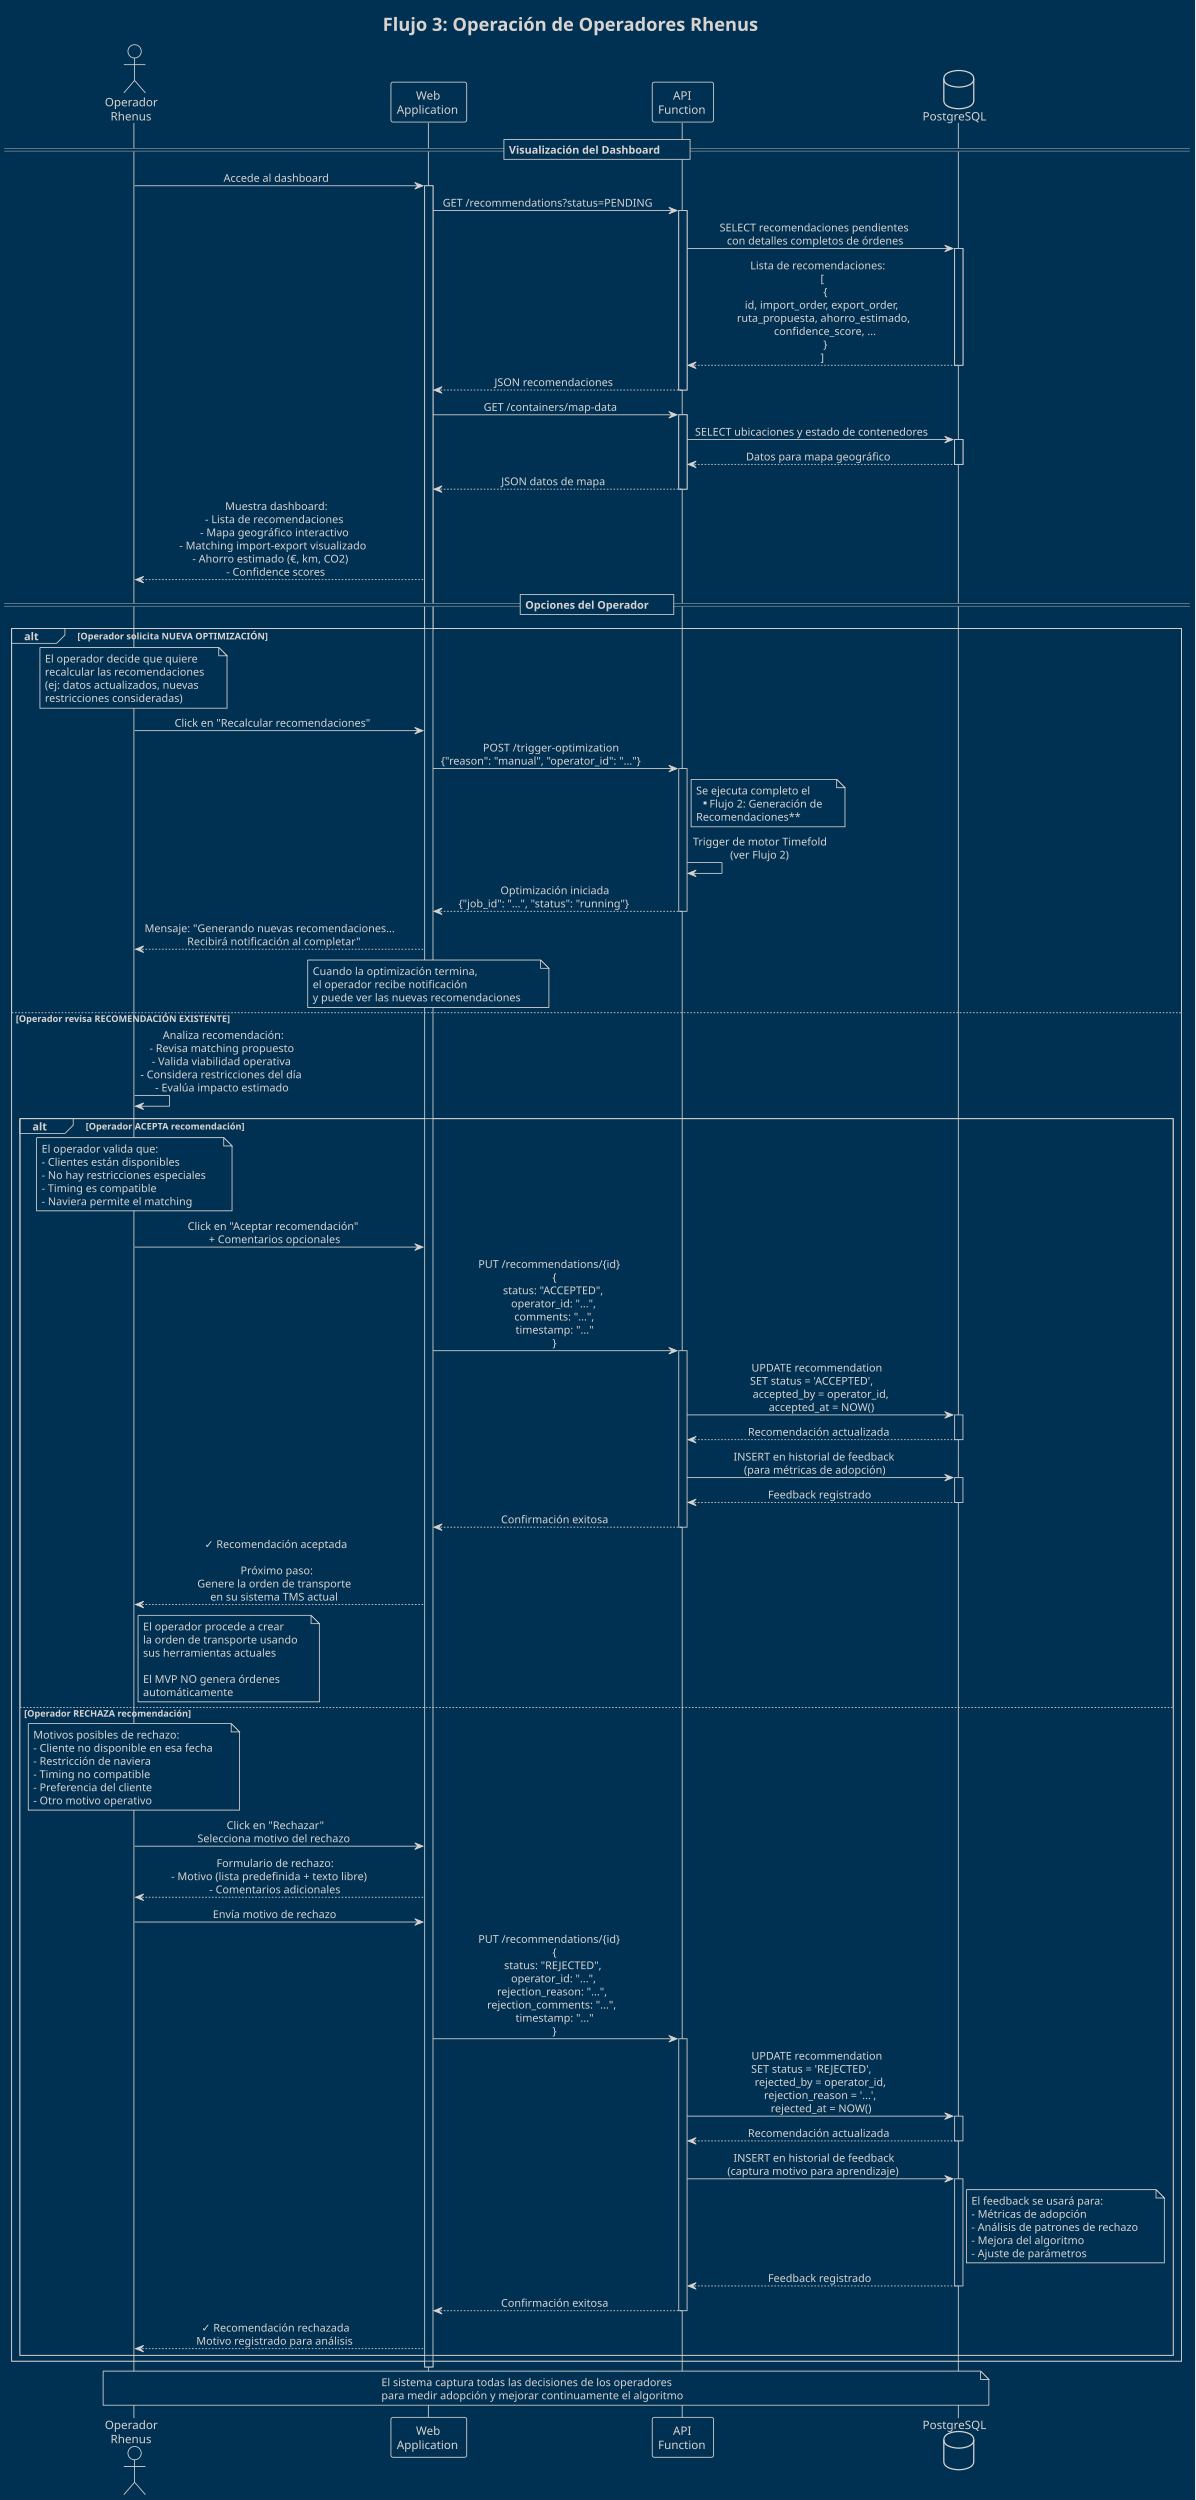
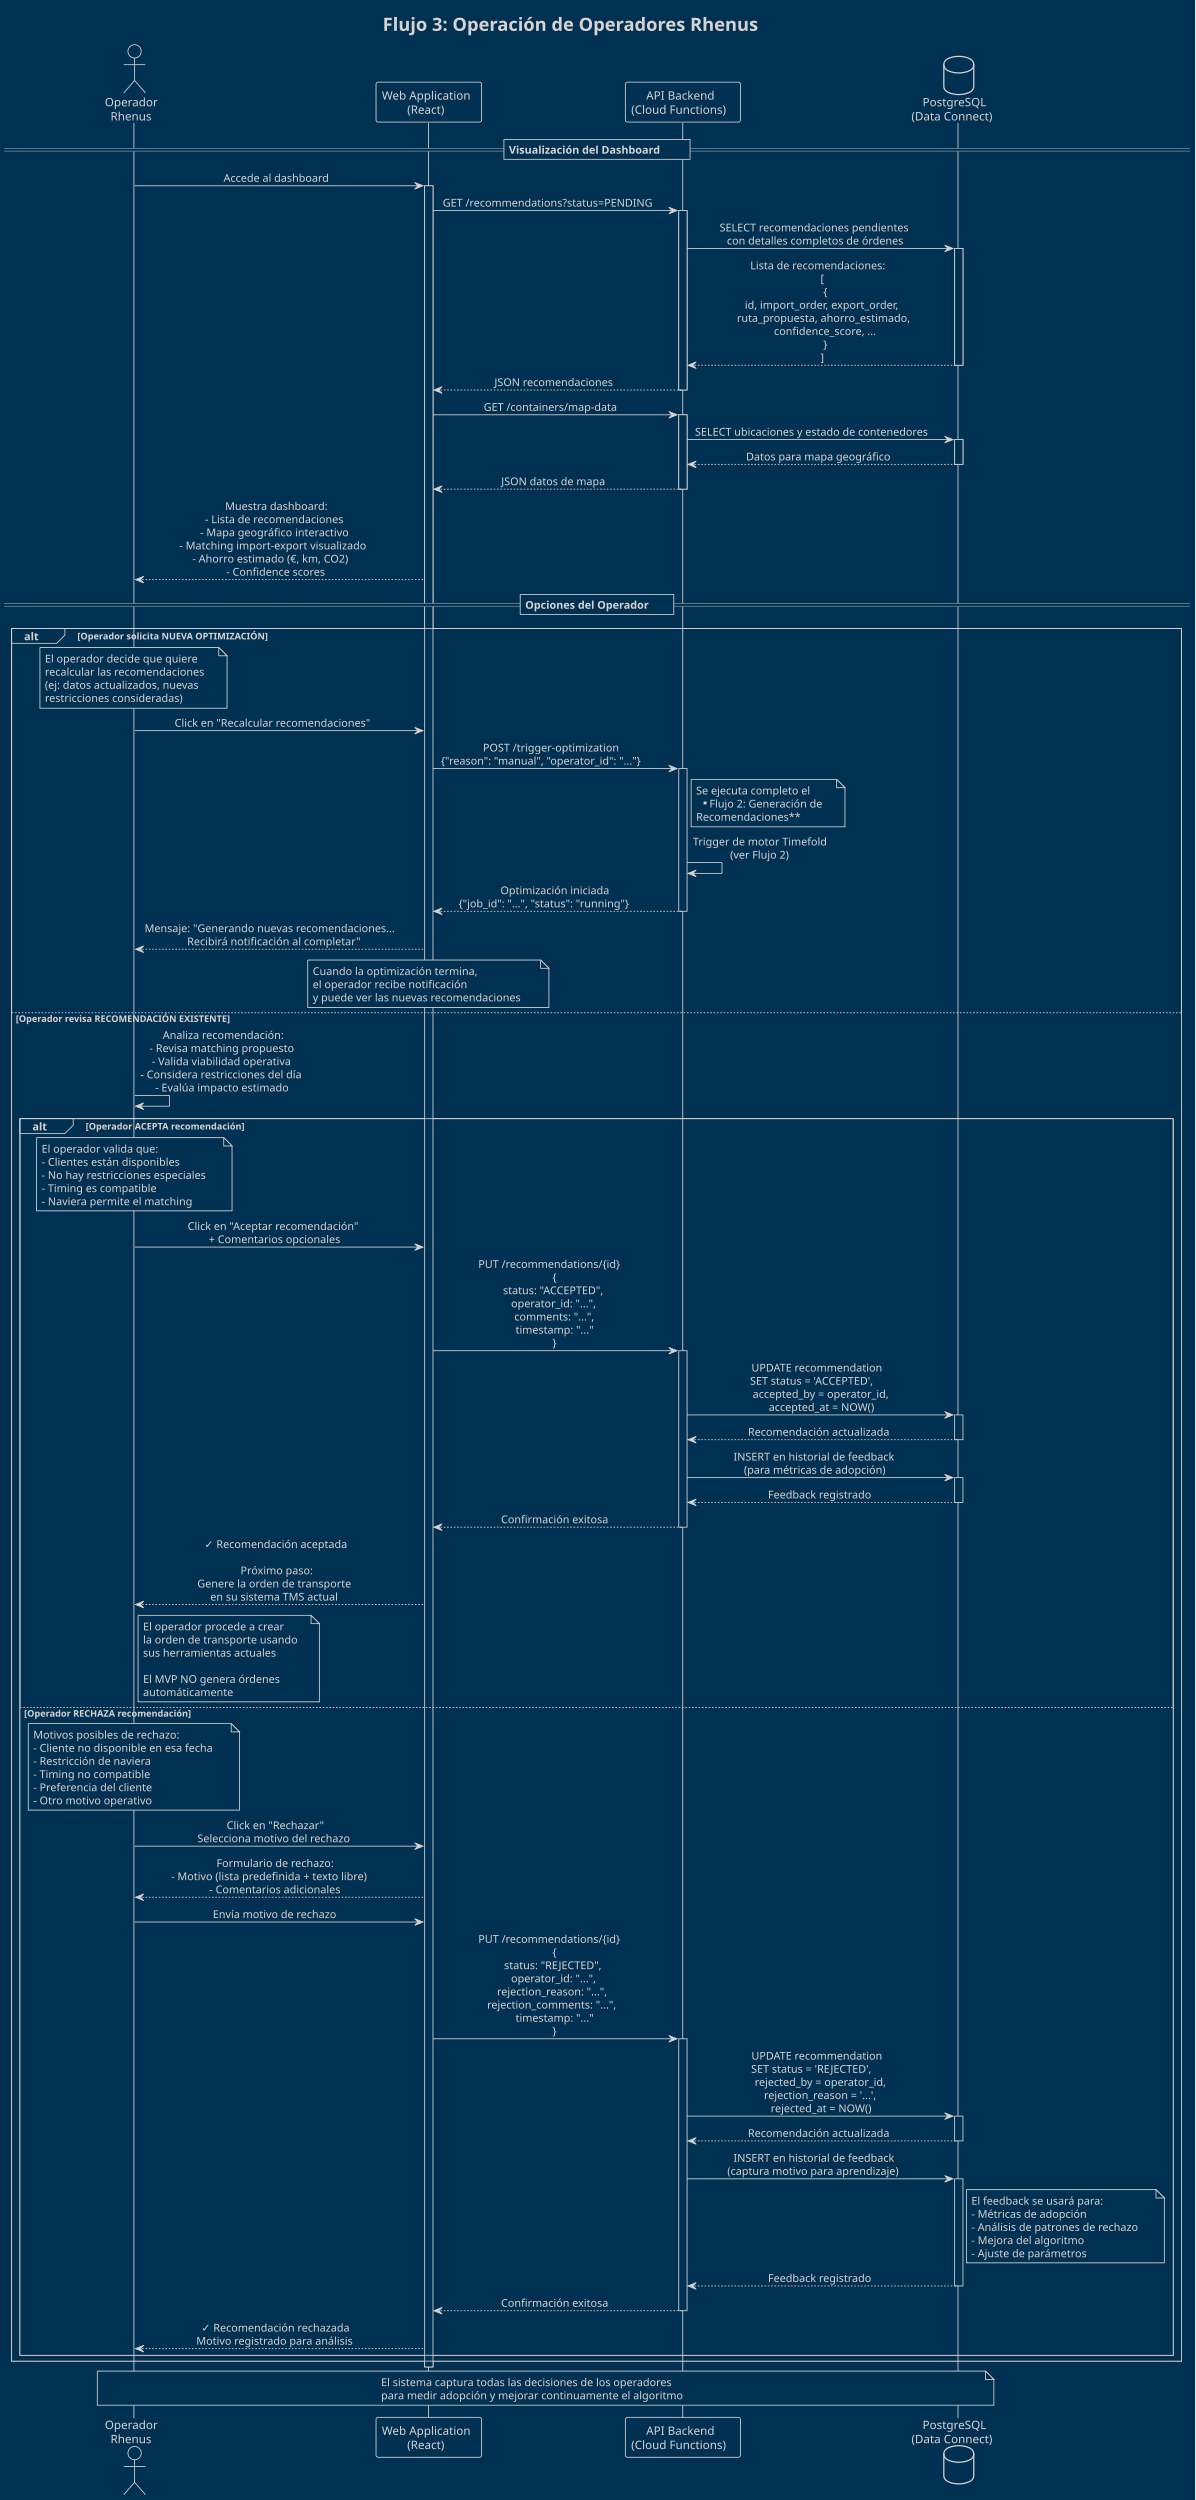
<svg xmlns="http://www.w3.org/2000/svg" contentStyleType="text/css" data-diagram-type="SEQUENCE" height="3006px" preserveAspectRatio="none" style="width:1437px;height:3006px;background:#003153;" version="1.1" viewBox="0 0 1437 3006" width="1437px" zoomAndPan="magnify">
  <defs />
  <g>
    <rect fill="#003153" height="3006" style="stroke:transparent;stroke-width:1;" width="1437" x="0" y="0" />
    <text fill="#D9D3D0" font-family="Verdana" font-size="22" font-weight="bold" lengthAdjust="spacing" textLength="514.411" x="460.115" y="37.118">Flujo 3: Operación de Operadores Rhenus</text>
    <g>
      <rect fill="#003153" height="2622.655" style="stroke:#D9D3D0;stroke-width:1;" width="10" x="510.614" y="223.365" />
    </g>
    <g>
      <rect fill="#003153" height="215.792" style="stroke:#D9D3D0;stroke-width:1;" width="10" x="816.137" y="253.165" />
    </g>
    <g>
      <rect fill="#003153" height="89.398" style="stroke:#D9D3D0;stroke-width:1;" width="10" x="816.137" y="498.756" />
    </g>
    <g>
      <rect fill="#003153" height="171.595" style="stroke:#D9D3D0;stroke-width:1;" width="10" x="816.137" y="924.144" />
    </g>
    <g>
      <rect fill="#003153" height="212.194" style="stroke:#D9D3D0;stroke-width:1;" width="10" x="816.137" y="1624.091" />
    </g>
    <g>
      <rect fill="#003153" height="326.99" style="stroke:#D9D3D0;stroke-width:1;" width="10" x="816.137" y="2451.432" />
    </g>
    <g>
      <rect fill="#003153" height="140.394" style="stroke:#D9D3D0;stroke-width:1;" width="10" x="1147.844" y="298.763" />
    </g>
    <g>
      <rect fill="#003153" height="29.799" style="stroke:#D9D3D0;stroke-width:1;" width="10" x="1147.844" y="528.556" />
    </g>
    <g>
      <rect fill="#003153" height="29.799" style="stroke:#D9D3D0;stroke-width:1;" width="10" x="1147.844" y="1701.288" />
    </g>
    <g>
      <rect fill="#003153" height="29.799" style="stroke:#D9D3D0;stroke-width:1;" width="10" x="1147.844" y="1776.686" />
    </g>
    <g>
      <rect fill="#003153" height="29.799" style="stroke:#D9D3D0;stroke-width:1;" width="10" x="1147.844" y="2544.429" />
    </g>
    <g>
      <rect fill="#003153" height="128.796" style="stroke:#D9D3D0;stroke-width:1;" width="10" x="1147.844" y="2619.827" />
    </g>
    <rect fill="#003153" height="2083.271" style="stroke:#D9D3D0;stroke-width:1;" width="1406.642" x="14" y="755.75" />
    <rect fill="#003153" height="1622.285" style="stroke:transparent;stroke-width:1;" width="1406.642" x="14" y="1216.736" />
    <rect fill="#003153" height="1486.919" style="stroke:#D9D3D0;stroke-width:1;" width="1386.642" x="24" y="1345.101" />
    <rect fill="#003153" height="779.943" style="stroke:transparent;stroke-width:1;" width="1386.642" x="24" y="2052.077" />
    <g>
      <rect fill="transparent" height="2759.852" width="8" x="157.83" y="147.767" />
      <line style="stroke:#D9D3D0;stroke-width:1;" x1="161" x2="161" y1="147.767" y2="2907.619" />
    </g>
    <g>
      <rect fill="transparent" height="2759.852" width="8" x="511.614" y="147.767" />
-       <line style="stroke:#D9D3D0;stroke-width:1;" x1="515.056" x2="515.056" y1="147.767" y2="2907.619" />
+       <line style="stroke:#D9D3D0;stroke-width:1;" x1="515.142" x2="515.142" y1="147.767" y2="2907.619" />
    </g>
    <g>
      <rect fill="transparent" height="2759.852" width="8" x="817.137" y="147.767" />
-       <line style="stroke:#D9D3D0;stroke-width:1;" x1="820.25" x2="820.25" y1="147.767" y2="2907.619" />
+       <line style="stroke:#D9D3D0;stroke-width:1;" x1="820.937" x2="820.937" y1="147.767" y2="2907.619" />
    </g>
    <g>
      <rect fill="transparent" height="2759.852" width="8" x="1148.844" y="147.767" />
-       <line style="stroke:#D9D3D0;stroke-width:1;" x1="1152.259" x2="1152.259" y1="147.767" y2="2907.619" />
+       <line style="stroke:#D9D3D0;stroke-width:1;" x1="1151.895" x2="1151.895" y1="147.767" y2="2907.619" />
    </g>
    <text fill="#D9D3D0" font-family="Verdana" font-size="14" lengthAdjust="spacing" textLength="65.659" x="126" y="127.812">Operador</text>
    <text fill="#D9D3D0" font-family="Verdana" font-size="14" lengthAdjust="spacing" textLength="51.946" x="132.856" y="144.827">Rhenus</text>
    <ellipse cx="161.83" cy="61.737" fill="#003153" rx="8" ry="8" style="stroke:#D9D3D0;stroke-width:1;" />
    <path d="M161.83,69.737 L161.83,96.737 M148.83,77.737 L174.83,77.737 M161.83,96.737 L148.83,111.737 M161.83,96.737 L174.83,111.737 " fill="transparent" style="stroke:#D9D3D0;stroke-width:1;" />
    <text fill="#D9D3D0" font-family="Verdana" font-size="14" lengthAdjust="spacing" textLength="65.659" x="126" y="2920.694">Operador</text>
    <text fill="#D9D3D0" font-family="Verdana" font-size="14" lengthAdjust="spacing" textLength="51.946" x="132.856" y="2937.709">Rhenus</text>
    <ellipse cx="161.83" cy="2949.648" fill="#003153" rx="8" ry="8" style="stroke:#D9D3D0;stroke-width:1;" />
    <path d="M161.83,2957.648 L161.83,2984.648 M148.83,2965.648 L174.83,2965.648 M161.83,2984.648 L148.83,2999.648 M161.83,2984.648 L174.83,2999.648 " fill="transparent" style="stroke:#D9D3D0;stroke-width:1;" />
-     <rect fill="#003153" height="48.029" rx="2.5" ry="2.5" style="stroke:#D9D3D0;stroke-width:1;" width="91.116" x="470.056" y="98.737" />
-     <text fill="#D9D3D0" font-family="Verdana" font-size="14" lengthAdjust="spacing" textLength="30.905" x="500.161" y="119.812">Web</text>
-     <text fill="#D9D3D0" font-family="Verdana" font-size="14" lengthAdjust="spacing" textLength="77.116" x="477.056" y="136.827">Application</text>
-     <rect fill="#003153" height="48.029" rx="2.5" ry="2.5" style="stroke:#D9D3D0;stroke-width:1;" width="91.116" x="470.056" y="2906.619" />
-     <text fill="#D9D3D0" font-family="Verdana" font-size="14" lengthAdjust="spacing" textLength="30.905" x="500.161" y="2927.694">Web</text>
-     <text fill="#D9D3D0" font-family="Verdana" font-size="14" lengthAdjust="spacing" textLength="77.116" x="477.056" y="2944.709">Application</text>
-     <rect fill="#003153" height="48.029" rx="2.5" ry="2.5" style="stroke:#D9D3D0;stroke-width:1;" width="73.773" x="784.25" y="98.737" />
-     <text fill="#D9D3D0" font-family="Verdana" font-size="14" lengthAdjust="spacing" textLength="23.905" x="809.184" y="119.812">API</text>
-     <text fill="#D9D3D0" font-family="Verdana" font-size="14" lengthAdjust="spacing" textLength="59.773" x="791.25" y="136.827">Function</text>
-     <rect fill="#003153" height="48.029" rx="2.5" ry="2.5" style="stroke:#D9D3D0;stroke-width:1;" width="73.773" x="784.25" y="2906.619" />
-     <text fill="#D9D3D0" font-family="Verdana" font-size="14" lengthAdjust="spacing" textLength="23.905" x="809.184" y="2927.694">API</text>
-     <text fill="#D9D3D0" font-family="Verdana" font-size="14" lengthAdjust="spacing" textLength="59.773" x="791.25" y="2944.709">Function</text>
-     <text fill="#D9D3D0" font-family="Verdana" font-size="14" lengthAdjust="spacing" textLength="81.17" x="1109.259" y="144.827">PostgreSQL</text>
-     <path d="M1134.844,94.752 C1134.844,84.752 1152.844,84.752 1152.844,84.752 C1152.844,84.752 1170.844,84.752 1170.844,94.752 L1170.844,120.752 C1170.844,130.752 1152.844,130.752 1152.844,130.752 C1152.844,130.752 1134.844,130.752 1134.844,120.752 L1134.844,94.752 " fill="#003153" style="stroke:#D9D3D0;stroke-width:1.5;" />
-     <path d="M1134.844,94.752 C1134.844,104.752 1152.844,104.752 1152.844,104.752 C1152.844,104.752 1170.844,104.752 1170.844,94.752 " fill="transparent" style="stroke:#D9D3D0;stroke-width:1.5;" />
+     <rect fill="#003153" height="48.029" rx="2.5" ry="2.5" style="stroke:#D9D3D0;stroke-width:1;" width="126.943" x="452.142" y="98.737" />
+     <text fill="#D9D3D0" font-family="Verdana" font-size="14" lengthAdjust="spacing" textLength="112.943" x="459.142" y="119.812">Web Application</text>
+     <text fill="#D9D3D0" font-family="Verdana" font-size="14" lengthAdjust="spacing" textLength="52.008" x="489.61" y="136.827">(React)</text>
+     <rect fill="#003153" height="48.029" rx="2.5" ry="2.5" style="stroke:#D9D3D0;stroke-width:1;" width="126.943" x="452.142" y="2906.619" />
+     <text fill="#D9D3D0" font-family="Verdana" font-size="14" lengthAdjust="spacing" textLength="112.943" x="459.142" y="2927.694">Web Application</text>
+     <text fill="#D9D3D0" font-family="Verdana" font-size="14" lengthAdjust="spacing" textLength="52.008" x="489.61" y="2944.709">(React)</text>
+     <rect fill="#003153" height="48.029" rx="2.5" ry="2.5" style="stroke:#D9D3D0;stroke-width:1;" width="138.4" x="751.937" y="98.737" />
+     <text fill="#D9D3D0" font-family="Verdana" font-size="14" lengthAdjust="spacing" textLength="88.334" x="776.97" y="119.812">API Backend</text>
+     <text fill="#D9D3D0" font-family="Verdana" font-size="14" lengthAdjust="spacing" textLength="124.4" x="758.937" y="136.827">(Cloud Functions)</text>
+     <rect fill="#003153" height="48.029" rx="2.5" ry="2.5" style="stroke:#D9D3D0;stroke-width:1;" width="138.4" x="751.937" y="2906.619" />
+     <text fill="#D9D3D0" font-family="Verdana" font-size="14" lengthAdjust="spacing" textLength="88.334" x="776.97" y="2927.694">API Backend</text>
+     <text fill="#D9D3D0" font-family="Verdana" font-size="14" lengthAdjust="spacing" textLength="124.4" x="758.937" y="2944.709">(Cloud Functions)</text>
+     <text fill="#D9D3D0" font-family="Verdana" font-size="14" lengthAdjust="spacing" textLength="81.17" x="1109.259" y="127.812">PostgreSQL</text>
+     <text fill="#D9D3D0" font-family="Verdana" font-size="14" lengthAdjust="spacing" textLength="107.898" x="1095.895" y="144.827">(Data Connect)</text>
+     <path d="M1134.844,77.737 C1134.844,67.737 1152.844,67.737 1152.844,67.737 C1152.844,67.737 1170.844,67.737 1170.844,77.737 L1170.844,103.737 C1170.844,113.737 1152.844,113.737 1152.844,113.737 C1152.844,113.737 1134.844,113.737 1134.844,103.737 L1134.844,77.737 " fill="#003153" style="stroke:#D9D3D0;stroke-width:1.5;" />
+     <path d="M1134.844,77.737 C1134.844,87.737 1152.844,87.737 1152.844,87.737 C1152.844,87.737 1170.844,87.737 1170.844,77.737 " fill="transparent" style="stroke:#D9D3D0;stroke-width:1.5;" />
    <text fill="#D9D3D0" font-family="Verdana" font-size="14" lengthAdjust="spacing" textLength="81.17" x="1109.259" y="2920.694">PostgreSQL</text>
-     <path d="M1134.844,2933.634 C1134.844,2923.634 1152.844,2923.634 1152.844,2923.634 C1152.844,2923.634 1170.844,2923.634 1170.844,2933.634 L1170.844,2959.634 C1170.844,2969.634 1152.844,2969.634 1152.844,2969.634 C1152.844,2969.634 1134.844,2969.634 1134.844,2959.634 L1134.844,2933.634 " fill="#003153" style="stroke:#D9D3D0;stroke-width:1.5;" />
-     <path d="M1134.844,2933.634 C1134.844,2943.634 1152.844,2943.634 1152.844,2943.634 C1152.844,2943.634 1170.844,2943.634 1170.844,2933.634 " fill="transparent" style="stroke:#D9D3D0;stroke-width:1.5;" />
+     <text fill="#D9D3D0" font-family="Verdana" font-size="14" lengthAdjust="spacing" textLength="107.898" x="1095.895" y="2937.709">(Data Connect)</text>
+     <path d="M1134.844,2950.648 C1134.844,2940.648 1152.844,2940.648 1152.844,2940.648 C1152.844,2940.648 1170.844,2940.648 1170.844,2950.648 L1170.844,2976.648 C1170.844,2986.648 1152.844,2986.648 1152.844,2986.648 C1152.844,2986.648 1134.844,2986.648 1134.844,2976.648 L1134.844,2950.648 " fill="#003153" style="stroke:#D9D3D0;stroke-width:1.5;" />
+     <path d="M1134.844,2950.648 C1134.844,2960.648 1152.844,2960.648 1152.844,2960.648 C1152.844,2960.648 1170.844,2960.648 1170.844,2950.648 " fill="transparent" style="stroke:#D9D3D0;stroke-width:1.5;" />
    <g>
      <rect fill="#003153" height="2622.655" style="stroke:#D9D3D0;stroke-width:1;" width="10" x="510.614" y="223.365" />
    </g>
    <g>
      <rect fill="#003153" height="215.792" style="stroke:#D9D3D0;stroke-width:1;" width="10" x="816.137" y="253.165" />
    </g>
    <g>
      <rect fill="#003153" height="89.398" style="stroke:#D9D3D0;stroke-width:1;" width="10" x="816.137" y="498.756" />
    </g>
    <g>
      <rect fill="#003153" height="171.595" style="stroke:#D9D3D0;stroke-width:1;" width="10" x="816.137" y="924.144" />
    </g>
    <g>
      <rect fill="#003153" height="212.194" style="stroke:#D9D3D0;stroke-width:1;" width="10" x="816.137" y="1624.091" />
    </g>
    <g>
      <rect fill="#003153" height="326.99" style="stroke:#D9D3D0;stroke-width:1;" width="10" x="816.137" y="2451.432" />
    </g>
    <g>
      <rect fill="#003153" height="140.394" style="stroke:#D9D3D0;stroke-width:1;" width="10" x="1147.844" y="298.763" />
    </g>
    <g>
      <rect fill="#003153" height="29.799" style="stroke:#D9D3D0;stroke-width:1;" width="10" x="1147.844" y="528.556" />
    </g>
    <g>
      <rect fill="#003153" height="29.799" style="stroke:#D9D3D0;stroke-width:1;" width="10" x="1147.844" y="1701.288" />
    </g>
    <g>
      <rect fill="#003153" height="29.799" style="stroke:#D9D3D0;stroke-width:1;" width="10" x="1147.844" y="1776.686" />
    </g>
    <g>
      <rect fill="#003153" height="29.799" style="stroke:#D9D3D0;stroke-width:1;" width="10" x="1147.844" y="2544.429" />
    </g>
    <g>
      <rect fill="#003153" height="128.796" style="stroke:#D9D3D0;stroke-width:1;" width="10" x="1147.844" y="2619.827" />
    </g>
    <rect fill="#003153" height="3" style="stroke:#003153;stroke-width:1;" width="1425.642" x="5" y="178.666" />
    <line style="stroke:#D9D3D0;stroke-width:0.5;" x1="5" x2="1430.642" y1="178.666" y2="178.666" />
    <line style="stroke:#D9D3D0;stroke-width:0.5;" x1="5" x2="1430.642" y1="181.666" y2="181.666" />
    <rect fill="#003153" height="23.799" style="stroke:#D9D3D0;stroke-width:1;" width="223.828" x="605.907" y="167.767" />
    <text fill="#D9D3D0" font-family="Verdana" font-size="13" font-weight="bold" lengthAdjust="spacing" textLength="205.385" x="611.907" y="184.836">Visualización del Dashboard</text>
    <polygon fill="#D9D3D0" points="498.614,219.365,508.614,223.365,498.614,227.365,502.614,223.365" style="stroke:#D9D3D0;stroke-width:1;" />
    <line style="stroke:#D9D3D0;stroke-width:1;" x1="161.83" x2="504.614" y1="223.365" y2="223.365" />
    <text fill="#D9D3D0" font-family="Verdana" font-size="13" lengthAdjust="spacing" textLength="134.888" x="268.778" y="218.636">Accede al dashboard</text>
    <polygon fill="#D9D3D0" points="804.137,249.165,814.137,253.165,804.137,257.165,808.137,253.165" style="stroke:#D9D3D0;stroke-width:1;" />
    <line style="stroke:#D9D3D0;stroke-width:1;" x1="520.614" x2="810.137" y1="253.165" y2="253.165" />
    <text fill="#D9D3D0" font-family="Verdana" font-size="13" lengthAdjust="spacing" textLength="272.118" x="532.316" y="248.435">GET /recommendations?status=PENDING</text>
    <polygon fill="#D9D3D0" points="1135.844,294.763,1145.844,298.763,1135.844,302.763,1139.844,298.763" style="stroke:#D9D3D0;stroke-width:1;" />
    <line style="stroke:#D9D3D0;stroke-width:1;" x1="826.137" x2="1141.844" y1="298.763" y2="298.763" />
    <text fill="#D9D3D0" font-family="Verdana" font-size="13" lengthAdjust="spacing" textLength="243.591" x="865.195" y="278.234">SELECT recomendaciones pendientes</text>
    <text fill="#D9D3D0" font-family="Verdana" font-size="13" lengthAdjust="spacing" textLength="225.97" x="874.005" y="294.034">con detalles completos de órdenes</text>
    <polygon fill="#D9D3D0" points="837.137,435.158,827.137,439.158,837.137,443.158,833.137,439.158" style="stroke:#D9D3D0;stroke-width:1;" />
    <line style="stroke:#D9D3D0;stroke-width:1;stroke-dasharray:2.0,2.0;" x1="831.137" x2="1151.844" y1="439.158" y2="439.158" />
    <text fill="#D9D3D0" font-family="Verdana" font-size="13" lengthAdjust="spacing" textLength="174.846" x="902.067" y="323.833">Lista de recomendaciones:</text>
    <text fill="#D9D3D0" font-family="Verdana" font-size="13" lengthAdjust="spacing" textLength="5.903" x="986.539" y="339.632">[</text>
    <text fill="#D9D3D0" font-family="Verdana" font-size="13" lengthAdjust="spacing" textLength="8.252" x="989.935" y="355.432">{</text>
    <text fill="#D9D3D0" font-family="Verdana" font-size="13" lengthAdjust="spacing" textLength="206.153" x="895.554" y="371.231">id, import_order, export_order,</text>
    <text fill="#D9D3D0" font-family="Verdana" font-size="13" lengthAdjust="spacing" textLength="225.132" x="886.065" y="387.03">ruta_propuesta, ahorro_estimado,</text>
    <text fill="#D9D3D0" font-family="Verdana" font-size="13" lengthAdjust="spacing" textLength="136.094" x="930.584" y="402.83">confidence_score, ...</text>
    <text fill="#D9D3D0" font-family="Verdana" font-size="13" lengthAdjust="spacing" textLength="8.252" x="989.935" y="418.629">}</text>
    <text fill="#D9D3D0" font-family="Verdana" font-size="13" lengthAdjust="spacing" textLength="5.903" x="986.539" y="434.428">]</text>
    <polygon fill="#D9D3D0" points="531.614,464.957,521.614,468.957,531.614,472.957,527.614,468.957" style="stroke:#D9D3D0;stroke-width:1;" />
    <line style="stroke:#D9D3D0;stroke-width:1;stroke-dasharray:2.0,2.0;" x1="525.614" x2="820.137" y1="468.957" y2="468.957" />
    <text fill="#D9D3D0" font-family="Verdana" font-size="13" lengthAdjust="spacing" textLength="152.775" x="594.487" y="464.228">JSON recomendaciones</text>
    <polygon fill="#D9D3D0" points="804.137,494.756,814.137,498.756,804.137,502.756,808.137,498.756" style="stroke:#D9D3D0;stroke-width:1;" />
    <line style="stroke:#D9D3D0;stroke-width:1;" x1="520.614" x2="810.137" y1="498.756" y2="498.756" />
    <text fill="#D9D3D0" font-family="Verdana" font-size="13" lengthAdjust="spacing" textLength="173.659" x="581.546" y="494.027">GET /containers/map-data</text>
    <polygon fill="#D9D3D0" points="1135.844,524.556,1145.844,528.556,1135.844,532.556,1139.844,528.556" style="stroke:#D9D3D0;stroke-width:1;" />
    <line style="stroke:#D9D3D0;stroke-width:1;" x1="826.137" x2="1141.844" y1="528.556" y2="528.556" />
    <text fill="#D9D3D0" font-family="Verdana" font-size="13" lengthAdjust="spacing" textLength="302.707" x="835.637" y="523.826">SELECT ubicaciones y estado de contenedores</text>
    <polygon fill="#D9D3D0" points="837.137,554.355,827.137,558.355,837.137,562.355,833.137,558.355" style="stroke:#D9D3D0;stroke-width:1;" />
    <line style="stroke:#D9D3D0;stroke-width:1;stroke-dasharray:2.0,2.0;" x1="831.137" x2="1151.844" y1="558.355" y2="558.355" />
    <text fill="#D9D3D0" font-family="Verdana" font-size="13" lengthAdjust="spacing" textLength="184.933" x="897.024" y="553.625">Datos para mapa geográfico</text>
    <polygon fill="#D9D3D0" points="531.614,584.154,521.614,588.154,531.614,592.154,527.614,588.154" style="stroke:#D9D3D0;stroke-width:1;" />
    <line style="stroke:#D9D3D0;stroke-width:1;stroke-dasharray:2.0,2.0;" x1="525.614" x2="820.137" y1="588.154" y2="588.154" />
    <text fill="#D9D3D0" font-family="Verdana" font-size="13" lengthAdjust="spacing" textLength="136.36" x="602.695" y="583.425">JSON datos de mapa</text>
    <polygon fill="#D9D3D0" points="172.83,692.95,162.83,696.95,172.83,700.95,168.83,696.95" style="stroke:#D9D3D0;stroke-width:1;" />
    <line style="stroke:#D9D3D0;stroke-width:1;stroke-dasharray:2.0,2.0;" x1="166.83" x2="509.614" y1="696.95" y2="696.95" />
    <text fill="#D9D3D0" font-family="Verdana" font-size="13" lengthAdjust="spacing" textLength="131.003" x="270.72" y="613.224">Muestra dashboard:</text>
    <text fill="#D9D3D0" font-family="Verdana" font-size="13" lengthAdjust="spacing" textLength="179.417" x="246.513" y="629.023">- Lista de recomendaciones</text>
    <text fill="#D9D3D0" font-family="Verdana" font-size="13" lengthAdjust="spacing" textLength="191.337" x="240.553" y="644.823">- Mapa geográfico interactivo</text>
    <text fill="#D9D3D0" font-family="Verdana" font-size="13" lengthAdjust="spacing" textLength="241.097" x="215.673" y="660.622">- Matching import-export visualizado</text>
    <text fill="#D9D3D0" font-family="Verdana" font-size="13" lengthAdjust="spacing" textLength="209.834" x="231.304" y="676.421">- Ahorro estimado (€, km, CO2)</text>
    <text fill="#D9D3D0" font-family="Verdana" font-size="13" lengthAdjust="spacing" textLength="128.464" x="271.99" y="692.221">- Confidence scores</text>
    <rect fill="#003153" height="3" style="stroke:#003153;stroke-width:1;" width="1425.642" x="5" y="725.85" />
    <line style="stroke:#D9D3D0;stroke-width:0.5;" x1="5" x2="1430.642" y1="725.85" y2="725.85" />
    <line style="stroke:#D9D3D0;stroke-width:0.5;" x1="5" x2="1430.642" y1="728.85" y2="728.85" />
    <rect fill="#003153" height="23.799" style="stroke:#D9D3D0;stroke-width:1;" width="184.657" x="625.493" y="714.95" />
    <text fill="#D9D3D0" font-family="Verdana" font-size="13" font-weight="bold" lengthAdjust="spacing" textLength="166.213" x="631.493" y="732.02">Opciones del Operador</text>
    <path d="M14,755.75 L78.049,755.75 L78.049,763.549 L68.049,773.549 L14,773.549 L14,755.75 " fill="#003153" style="stroke:#D9D3D0;stroke-width:1;" />
    <rect fill="transparent" height="2083.271" style="stroke:#D9D3D0;stroke-width:1;" width="1406.642" x="14" y="755.75" />
    <text fill="#D9D3D0" font-family="Verdana" font-size="13" font-weight="bold" lengthAdjust="spacing" textLength="19.049" x="29" y="769.819">alt</text>
    <text fill="#D9D3D0" font-family="Verdana" font-size="11" font-weight="bold" lengthAdjust="spacing" textLength="264.123" x="93.049" y="768.809">[Operador solicita NUEVA OPTIMIZACIÓN]</text>
    <path d="M48,778.549 L48,851.549 L273,851.549 L273,788.549 L263,778.549 L48,778.549 " fill="#003153" style="stroke:#D9D3D0;stroke-width:1;" />
    <path d="M263,778.549 L263,788.549 L273,788.549 L263,778.549 " fill="#003153" style="stroke:#D9D3D0;stroke-width:1;" />
    <text fill="#D9D3D0" font-family="Verdana" font-size="13" lengthAdjust="spacing" textLength="195.724" x="54" y="796.619">El operador decide que quiere</text>
    <text fill="#D9D3D0" font-family="Verdana" font-size="13" lengthAdjust="spacing" textLength="204.102" x="54" y="812.418">recalcular las recomendaciones</text>
    <text fill="#D9D3D0" font-family="Verdana" font-size="13" lengthAdjust="spacing" textLength="204.902" x="54" y="828.217">(ej: datos actualizados, nuevas</text>
    <text fill="#D9D3D0" font-family="Verdana" font-size="13" lengthAdjust="spacing" textLength="177.633" x="54" y="844.017">restricciones consideradas)</text>
    <polygon fill="#D9D3D0" points="498.614,874.545,508.614,878.545,498.614,882.545,502.614,878.545" style="stroke:#D9D3D0;stroke-width:1;" />
    <line style="stroke:#D9D3D0;stroke-width:1;" x1="161.83" x2="504.614" y1="878.545" y2="878.545" />
    <text fill="#D9D3D0" font-family="Verdana" font-size="13" lengthAdjust="spacing" textLength="252.599" x="209.922" y="873.816">Click en "Recalcular recomendaciones"</text>
    <polygon fill="#D9D3D0" points="804.137,920.144,814.137,924.144,804.137,928.144,808.137,924.144" style="stroke:#D9D3D0;stroke-width:1;" />
    <line style="stroke:#D9D3D0;stroke-width:1;" x1="520.614" x2="810.137" y1="924.144" y2="924.144" />
    <text fill="#D9D3D0" font-family="Verdana" font-size="13" lengthAdjust="spacing" textLength="175.411" x="580.67" y="903.615">POST /trigger-optimization</text>
    <text fill="#D9D3D0" font-family="Verdana" font-size="13" lengthAdjust="spacing" textLength="276.523" x="530.114" y="919.415">{"reason": "manual", "operator_id": "..."}</text>
    <path d="M831,937.144 L831,994.144 L1016,994.144 L1016,947.144 L1006,937.144 L831,937.144 " fill="#003153" style="stroke:#D9D3D0;stroke-width:1;" />
    <path d="M1006,937.144 L1006,947.144 L1016,947.144 L1006,937.144 " fill="#003153" style="stroke:#D9D3D0;stroke-width:1;" />
    <text fill="#D9D3D0" font-family="Verdana" font-size="13" lengthAdjust="spacing" textLength="149.278" x="837" y="955.214">Se ejecuta completo el</text>
    <rect fill="#D9D3D0" height="3.5" width="3.5" x="846" y="963.743" />
    <text fill="#D9D3D0" font-family="Verdana" font-size="13" lengthAdjust="spacing" textLength="148.96" x="853" y="971.013">Flujo 2: Generación de</text>
    <text fill="#D9D3D0" font-family="Verdana" font-size="13" lengthAdjust="spacing" textLength="133.472" x="837" y="986.812">Recomendaciones**</text>
    <line style="stroke:#D9D3D0;stroke-width:1;" x1="826.137" x2="868.137" y1="1037.141" y2="1037.141" />
    <line style="stroke:#D9D3D0;stroke-width:1;" x1="868.137" x2="868.137" y1="1037.141" y2="1050.141" />
    <line style="stroke:#D9D3D0;stroke-width:1;" x1="827.137" x2="868.137" y1="1050.141" y2="1050.141" />
    <polygon fill="#D9D3D0" points="837.137,1046.141,827.137,1050.141,837.137,1054.141,833.137,1050.141" style="stroke:#D9D3D0;stroke-width:1;" />
    <text fill="#D9D3D0" font-family="Verdana" font-size="13" lengthAdjust="spacing" textLength="171.361" x="833.137" y="1016.612">Trigger de motor Timefold</text>
    <text fill="#D9D3D0" font-family="Verdana" font-size="13" lengthAdjust="spacing" textLength="81.828" x="877.904" y="1032.411">(ver Flujo 2)</text>
    <polygon fill="#D9D3D0" points="531.614,1091.739,521.614,1095.739,531.614,1099.739,527.614,1095.739" style="stroke:#D9D3D0;stroke-width:1;" />
    <line style="stroke:#D9D3D0;stroke-width:1;stroke-dasharray:2.0,2.0;" x1="525.614" x2="820.137" y1="1095.739" y2="1095.739" />
    <text fill="#D9D3D0" font-family="Verdana" font-size="13" lengthAdjust="spacing" textLength="138.315" x="601.717" y="1075.21">Optimización iniciada</text>
    <text fill="#D9D3D0" font-family="Verdana" font-size="13" lengthAdjust="spacing" textLength="239.015" x="551.368" y="1091.01">{"job_id": "...", "status": "running"}</text>
    <polygon fill="#D9D3D0" points="172.83,1137.338,162.83,1141.338,172.83,1145.338,168.83,1141.338" style="stroke:#D9D3D0;stroke-width:1;" />
    <line style="stroke:#D9D3D0;stroke-width:1;stroke-dasharray:2.0,2.0;" x1="166.83" x2="509.614" y1="1141.338" y2="1141.338" />
    <text fill="#D9D3D0" font-family="Verdana" font-size="13" lengthAdjust="spacing" textLength="324.784" x="173.83" y="1120.809">Mensaje: "Generando nuevas recomendaciones...</text>
    <text fill="#D9D3D0" font-family="Verdana" font-size="13" lengthAdjust="spacing" textLength="222.377" x="225.033" y="1136.608">Recibirá notificación al completar"</text>
    <path d="M370,1154.338 L370,1211.338 L660,1211.338 L660,1164.338 L650,1154.338 L370,1154.338 " fill="#003153" style="stroke:#D9D3D0;stroke-width:1;" />
    <path d="M650,1154.338 L650,1164.338 L660,1164.338 L650,1154.338 " fill="#003153" style="stroke:#D9D3D0;stroke-width:1;" />
    <text fill="#D9D3D0" font-family="Verdana" font-size="13" lengthAdjust="spacing" textLength="211.79" x="376" y="1172.408">Cuando la optimización termina,</text>
    <text fill="#D9D3D0" font-family="Verdana" font-size="13" lengthAdjust="spacing" textLength="197.107" x="376" y="1188.207">el operador recibe notificación</text>
    <text fill="#D9D3D0" font-family="Verdana" font-size="13" lengthAdjust="spacing" textLength="269.515" x="376" y="1204.006">y puede ver las nuevas recomendaciones</text>
    <line style="stroke:#D9D3D0;stroke-width:1;stroke-dasharray:2.0,2.0;" x1="14" x2="1420.642" y1="1217.736" y2="1217.736" />
    <text fill="#D9D3D0" font-family="Verdana" font-size="11" font-weight="bold" lengthAdjust="spacing" textLength="298.719" x="19" y="1228.795">[Operador revisa RECOMENDACIÓN EXISTENTE]</text>
    <line style="stroke:#D9D3D0;stroke-width:1;" x1="161.83" x2="203.83" y1="1317.101" y2="1317.101" />
    <line style="stroke:#D9D3D0;stroke-width:1;" x1="203.83" x2="203.83" y1="1317.101" y2="1330.101" />
    <line style="stroke:#D9D3D0;stroke-width:1;" x1="162.83" x2="203.83" y1="1330.101" y2="1330.101" />
    <polygon fill="#D9D3D0" points="172.83,1326.101,162.83,1330.101,172.83,1334.101,168.83,1330.101" style="stroke:#D9D3D0;stroke-width:1;" />
    <text fill="#D9D3D0" font-family="Verdana" font-size="13" lengthAdjust="spacing" textLength="156.102" x="195.706" y="1249.174">Analiza recomendación:</text>
    <text fill="#D9D3D0" font-family="Verdana" font-size="13" lengthAdjust="spacing" textLength="188.1" x="179.706" y="1264.974">- Revisa matching propuesto</text>
    <text fill="#D9D3D0" font-family="Verdana" font-size="13" lengthAdjust="spacing" textLength="182.508" x="182.502" y="1280.773">- Valida viabilidad operativa</text>
    <text fill="#D9D3D0" font-family="Verdana" font-size="13" lengthAdjust="spacing" textLength="209.853" x="168.83" y="1296.572">- Considera restricciones del día</text>
    <text fill="#D9D3D0" font-family="Verdana" font-size="13" lengthAdjust="spacing" textLength="174.491" x="186.511" y="1312.372">- Evalúa impacto estimado</text>
    <path d="M24,1345.101 L88.049,1345.101 L88.049,1352.9 L78.049,1362.9 L24,1362.9 L24,1345.101 " fill="#003153" style="stroke:#D9D3D0;stroke-width:1;" />
    <rect fill="transparent" height="1486.919" style="stroke:#D9D3D0;stroke-width:1;" width="1386.642" x="24" y="1345.101" />
    <text fill="#D9D3D0" font-family="Verdana" font-size="13" font-weight="bold" lengthAdjust="spacing" textLength="19.049" x="39" y="1359.171">alt</text>
    <text fill="#D9D3D0" font-family="Verdana" font-size="11" font-weight="bold" lengthAdjust="spacing" textLength="219.699" x="103.049" y="1358.16">[Operador ACEPTA recomendación]</text>
    <path d="M44,1367.9 L44,1455.9 L279,1455.9 L279,1377.9 L269,1367.9 L44,1367.9 " fill="#003153" style="stroke:#D9D3D0;stroke-width:1;" />
    <path d="M269,1367.9 L269,1377.9 L279,1377.9 L269,1367.9 " fill="#003153" style="stroke:#D9D3D0;stroke-width:1;" />
    <text fill="#D9D3D0" font-family="Verdana" font-size="13" lengthAdjust="spacing" textLength="152.642" x="50" y="1385.97">El operador valida que:</text>
    <text fill="#D9D3D0" font-family="Verdana" font-size="13" lengthAdjust="spacing" textLength="179.518" x="50" y="1401.77">- Clientes están disponibles</text>
    <text fill="#D9D3D0" font-family="Verdana" font-size="13" lengthAdjust="spacing" textLength="214.17" x="50" y="1417.569">- No hay restricciones especiales</text>
    <text fill="#D9D3D0" font-family="Verdana" font-size="13" lengthAdjust="spacing" textLength="149.564" x="50" y="1433.368">- Timing es compatible</text>
    <text fill="#D9D3D0" font-family="Verdana" font-size="13" lengthAdjust="spacing" textLength="196.327" x="50" y="1449.168">- Naviera permite el matching</text>
    <polygon fill="#D9D3D0" points="498.614,1495.496,508.614,1499.496,498.614,1503.496,502.614,1499.496" style="stroke:#D9D3D0;stroke-width:1;" />
    <line style="stroke:#D9D3D0;stroke-width:1;" x1="161.83" x2="504.614" y1="1499.496" y2="1499.496" />
    <text fill="#D9D3D0" font-family="Verdana" font-size="13" lengthAdjust="spacing" textLength="221.209" x="225.617" y="1478.967">Click en "Aceptar recomendación"</text>
    <text fill="#D9D3D0" font-family="Verdana" font-size="13" lengthAdjust="spacing" textLength="170.409" x="251.017" y="1494.766">+ Comentarios opcionales</text>
    <polygon fill="#D9D3D0" points="804.137,1620.091,814.137,1624.091,804.137,1628.091,808.137,1624.091" style="stroke:#D9D3D0;stroke-width:1;" />
    <line style="stroke:#D9D3D0;stroke-width:1;" x1="520.614" x2="810.137" y1="1624.091" y2="1624.091" />
    <text fill="#D9D3D0" font-family="Verdana" font-size="13" lengthAdjust="spacing" textLength="186.615" x="575.068" y="1524.565">PUT /recommendations/{id}</text>
    <text fill="#D9D3D0" font-family="Verdana" font-size="13" lengthAdjust="spacing" textLength="8.252" x="664.249" y="1540.365">{</text>
    <text fill="#D9D3D0" font-family="Verdana" font-size="13" lengthAdjust="spacing" textLength="136.31" x="604.791" y="1556.164">status: "ACCEPTED",</text>
    <text fill="#D9D3D0" font-family="Verdana" font-size="13" lengthAdjust="spacing" textLength="116.905" x="614.493" y="1571.963">operator_id: "...",</text>
    <text fill="#D9D3D0" font-family="Verdana" font-size="13" lengthAdjust="spacing" textLength="109.142" x="618.375" y="1587.763">comments: "...",</text>
    <text fill="#D9D3D0" font-family="Verdana" font-size="13" lengthAdjust="spacing" textLength="106.12" x="619.885" y="1603.562">timestamp: "..."</text>
    <text fill="#D9D3D0" font-family="Verdana" font-size="13" lengthAdjust="spacing" textLength="8.252" x="664.249" y="1619.361">}</text>
    <polygon fill="#D9D3D0" points="1135.844,1697.288,1145.844,1701.288,1135.844,1705.288,1139.844,1701.288" style="stroke:#D9D3D0;stroke-width:1;" />
    <line style="stroke:#D9D3D0;stroke-width:1;" x1="826.137" x2="1141.844" y1="1701.288" y2="1701.288" />
    <text fill="#D9D3D0" font-family="Verdana" font-size="13" lengthAdjust="spacing" textLength="166.988" x="903.496" y="1649.161">UPDATE recommendation</text>
    <text fill="#D9D3D0" font-family="Verdana" font-size="13" lengthAdjust="spacing" textLength="170.352" x="901.814" y="1664.96">SET status = 'ACCEPTED',</text>
    <text fill="#D9D3D0" font-family="Verdana" font-size="13" lengthAdjust="spacing" textLength="182.311" x="904.975" y="1680.759">accepted_by = operator_id,</text>
    <text fill="#D9D3D0" font-family="Verdana" font-size="13" lengthAdjust="spacing" textLength="143.755" x="924.253" y="1696.559">accepted_at = NOW()</text>
    <polygon fill="#D9D3D0" points="837.137,1727.087,827.137,1731.087,837.137,1735.087,833.137,1731.087" style="stroke:#D9D3D0;stroke-width:1;" />
    <line style="stroke:#D9D3D0;stroke-width:1;stroke-dasharray:2.0,2.0;" x1="831.137" x2="1151.844" y1="1731.087" y2="1731.087" />
    <text fill="#D9D3D0" font-family="Verdana" font-size="13" lengthAdjust="spacing" textLength="180.413" x="899.284" y="1726.358">Recomendación actualizada</text>
    <polygon fill="#D9D3D0" points="1135.844,1772.686,1145.844,1776.686,1135.844,1780.686,1139.844,1776.686" style="stroke:#D9D3D0;stroke-width:1;" />
    <line style="stroke:#D9D3D0;stroke-width:1;" x1="826.137" x2="1141.844" y1="1776.686" y2="1776.686" />
    <text fill="#D9D3D0" font-family="Verdana" font-size="13" lengthAdjust="spacing" textLength="210.05" x="881.965" y="1756.157">INSERT en historial de feedback</text>
    <text fill="#D9D3D0" font-family="Verdana" font-size="13" lengthAdjust="spacing" textLength="184.958" x="894.511" y="1771.957">(para métricas de adopción)</text>
    <polygon fill="#D9D3D0" points="837.137,1802.485,827.137,1806.485,837.137,1810.485,833.137,1806.485" style="stroke:#D9D3D0;stroke-width:1;" />
    <line style="stroke:#D9D3D0;stroke-width:1;stroke-dasharray:2.0,2.0;" x1="831.137" x2="1151.844" y1="1806.485" y2="1806.485" />
    <text fill="#D9D3D0" font-family="Verdana" font-size="13" lengthAdjust="spacing" textLength="132.203" x="923.389" y="1801.756">Feedback registrado</text>
    <polygon fill="#D9D3D0" points="531.614,1832.285,521.614,1836.285,531.614,1840.285,527.614,1836.285" style="stroke:#D9D3D0;stroke-width:1;" />
    <line style="stroke:#D9D3D0;stroke-width:1;stroke-dasharray:2.0,2.0;" x1="525.614" x2="820.137" y1="1836.285" y2="1836.285" />
    <text fill="#D9D3D0" font-family="Verdana" font-size="13" lengthAdjust="spacing" textLength="136.957" x="602.397" y="1831.555">Confirmación exitosa</text>
    <polygon fill="#D9D3D0" points="172.83,1925.281,162.83,1929.281,172.83,1933.281,168.83,1929.281" style="stroke:#D9D3D0;stroke-width:1;" />
    <line style="stroke:#D9D3D0;stroke-width:1;stroke-dasharray:2.0,2.0;" x1="166.83" x2="509.614" y1="1929.281" y2="1929.281" />
    <text fill="#D9D3D0" font-family="Verdana" font-size="13" lengthAdjust="spacing" textLength="180.762" x="245.841" y="1861.354">✓ Recomendación aceptada</text>
    <text fill="#D9D3D0" font-family="Verdana" font-size="13" lengthAdjust="spacing" textLength="4.57" x="333.937" y="1877.154"> </text>
    <text fill="#D9D3D0" font-family="Verdana" font-size="13" lengthAdjust="spacing" textLength="94.117" x="289.163" y="1892.953">Próximo paso:</text>
    <text fill="#D9D3D0" font-family="Verdana" font-size="13" lengthAdjust="spacing" textLength="197.977" x="237.233" y="1908.752">Genere la orden de transporte</text>
    <text fill="#D9D3D0" font-family="Verdana" font-size="13" lengthAdjust="spacing" textLength="166.842" x="252.801" y="1924.552">en su sistema TMS actual</text>
    <path d="M166,1942.281 L166,2046.281 L384,2046.281 L384,1952.281 L374,1942.281 L166,1942.281 " fill="#003153" style="stroke:#D9D3D0;stroke-width:1;" />
    <path d="M374,1942.281 L374,1952.281 L384,1952.281 L374,1942.281 " fill="#003153" style="stroke:#D9D3D0;stroke-width:1;" />
    <text fill="#D9D3D0" font-family="Verdana" font-size="13" lengthAdjust="spacing" textLength="181.822" x="172" y="1960.351">El operador procede a crear</text>
    <text fill="#D9D3D0" font-family="Verdana" font-size="13" lengthAdjust="spacing" textLength="197.914" x="172" y="1976.15">la orden de transporte usando</text>
    <text fill="#D9D3D0" font-family="Verdana" font-size="13" lengthAdjust="spacing" textLength="171.495" x="172" y="1991.95">sus herramientas actuales</text>
    <text fill="#D9D3D0" font-family="Verdana" font-size="13" lengthAdjust="spacing" textLength="4.57" x="172" y="2007.749"> </text>
    <text fill="#D9D3D0" font-family="Verdana" font-size="13" lengthAdjust="spacing" textLength="174.903" x="172" y="2023.548">El MVP NO genera órdenes</text>
    <text fill="#D9D3D0" font-family="Verdana" font-size="13" lengthAdjust="spacing" textLength="114.251" x="172" y="2039.348">automáticamente</text>
    <line style="stroke:#D9D3D0;stroke-width:1;stroke-dasharray:2.0,2.0;" x1="24" x2="1410.642" y1="2053.077" y2="2053.077" />
    <text fill="#D9D3D0" font-family="Verdana" font-size="11" font-weight="bold" lengthAdjust="spacing" textLength="229.566" x="29" y="2064.136">[Operador RECHAZA recomendación]</text>
    <path d="M34,2072.446 L34,2176.446 L288,2176.446 L288,2082.446 L278,2072.446 L34,2072.446 " fill="#003153" style="stroke:#D9D3D0;stroke-width:1;" />
    <path d="M278,2072.446 L278,2082.446 L288,2082.446 L278,2072.446 " fill="#003153" style="stroke:#D9D3D0;stroke-width:1;" />
    <text fill="#D9D3D0" font-family="Verdana" font-size="13" lengthAdjust="spacing" textLength="188.684" x="40" y="2090.516">Motivos posibles de rechazo:</text>
    <text fill="#D9D3D0" font-family="Verdana" font-size="13" lengthAdjust="spacing" textLength="233.543" x="40" y="2106.315">- Cliente no disponible en esa fecha</text>
    <text fill="#D9D3D0" font-family="Verdana" font-size="13" lengthAdjust="spacing" textLength="154.876" x="40" y="2122.114">- Restricción de naviera</text>
    <text fill="#D9D3D0" font-family="Verdana" font-size="13" lengthAdjust="spacing" textLength="151.163" x="40" y="2137.914">- Timing no compatible</text>
    <text fill="#D9D3D0" font-family="Verdana" font-size="13" lengthAdjust="spacing" textLength="154.883" x="40" y="2153.713">- Preferencia del cliente</text>
    <text fill="#D9D3D0" font-family="Verdana" font-size="13" lengthAdjust="spacing" textLength="154.578" x="40" y="2169.512">- Otro motivo operativo</text>
    <polygon fill="#D9D3D0" points="498.614,2215.84,508.614,2219.84,498.614,2223.84,502.614,2219.84" style="stroke:#D9D3D0;stroke-width:1;" />
    <line style="stroke:#D9D3D0;stroke-width:1;" x1="161.83" x2="504.614" y1="2219.84" y2="2219.84" />
    <text fill="#D9D3D0" font-family="Verdana" font-size="13" lengthAdjust="spacing" textLength="127.499" x="272.472" y="2199.311">Click en "Rechazar"</text>
    <text fill="#D9D3D0" font-family="Verdana" font-size="13" lengthAdjust="spacing" textLength="197.73" x="237.357" y="2215.111">Selecciona motivo del rechazo</text>
    <polygon fill="#D9D3D0" points="172.83,2277.238,162.83,2281.238,172.83,2285.238,168.83,2281.238" style="stroke:#D9D3D0;stroke-width:1;" />
    <line style="stroke:#D9D3D0;stroke-width:1;stroke-dasharray:2.0,2.0;" x1="166.83" x2="509.614" y1="2281.238" y2="2281.238" />
    <text fill="#D9D3D0" font-family="Verdana" font-size="13" lengthAdjust="spacing" textLength="151.868" x="260.288" y="2244.91">Formulario de rechazo:</text>
    <text fill="#D9D3D0" font-family="Verdana" font-size="13" lengthAdjust="spacing" textLength="260.901" x="205.771" y="2260.709">- Motivo (lista predefinida + texto libre)</text>
    <text fill="#D9D3D0" font-family="Verdana" font-size="13" lengthAdjust="spacing" textLength="169.159" x="251.642" y="2276.509">- Comentarios adicionales</text>
    <polygon fill="#D9D3D0" points="498.614,2307.038,508.614,2311.038,498.614,2315.038,502.614,2311.038" style="stroke:#D9D3D0;stroke-width:1;" />
    <line style="stroke:#D9D3D0;stroke-width:1;" x1="161.83" x2="504.614" y1="2311.038" y2="2311.038" />
    <text fill="#D9D3D0" font-family="Verdana" font-size="13" lengthAdjust="spacing" textLength="160.697" x="255.873" y="2306.308">Envía motivo de rechazo</text>
    <polygon fill="#D9D3D0" points="804.137,2447.432,814.137,2451.432,804.137,2455.432,808.137,2451.432" style="stroke:#D9D3D0;stroke-width:1;" />
    <line style="stroke:#D9D3D0;stroke-width:1;" x1="520.614" x2="810.137" y1="2451.432" y2="2451.432" />
    <text fill="#D9D3D0" font-family="Verdana" font-size="13" lengthAdjust="spacing" textLength="186.615" x="575.068" y="2336.107">PUT /recommendations/{id}</text>
    <text fill="#D9D3D0" font-family="Verdana" font-size="13" lengthAdjust="spacing" textLength="8.252" x="664.249" y="2351.907">{</text>
    <text fill="#D9D3D0" font-family="Verdana" font-size="13" lengthAdjust="spacing" textLength="133.675" x="606.108" y="2367.706">status: "REJECTED",</text>
    <text fill="#D9D3D0" font-family="Verdana" font-size="13" lengthAdjust="spacing" textLength="116.905" x="614.493" y="2383.505">operator_id: "...",</text>
    <text fill="#D9D3D0" font-family="Verdana" font-size="13" lengthAdjust="spacing" textLength="150.668" x="597.612" y="2399.305">rejection_reason: "...",</text>
    <text fill="#D9D3D0" font-family="Verdana" font-size="13" lengthAdjust="spacing" textLength="174.497" x="585.697" y="2415.104">rejection_comments: "...",</text>
    <text fill="#D9D3D0" font-family="Verdana" font-size="13" lengthAdjust="spacing" textLength="106.12" x="619.885" y="2430.903">timestamp: "..."</text>
    <text fill="#D9D3D0" font-family="Verdana" font-size="13" lengthAdjust="spacing" textLength="8.252" x="664.249" y="2446.703">}</text>
    <polygon fill="#D9D3D0" points="1135.844,2540.429,1145.844,2544.429,1135.844,2548.429,1139.844,2544.429" style="stroke:#D9D3D0;stroke-width:1;" />
    <line style="stroke:#D9D3D0;stroke-width:1;" x1="826.137" x2="1141.844" y1="2544.429" y2="2544.429" />
    <text fill="#D9D3D0" font-family="Verdana" font-size="13" lengthAdjust="spacing" textLength="166.988" x="903.496" y="2476.502">UPDATE recommendation</text>
    <text fill="#D9D3D0" font-family="Verdana" font-size="13" lengthAdjust="spacing" textLength="167.718" x="903.131" y="2492.301">SET status = 'REJECTED',</text>
    <text fill="#D9D3D0" font-family="Verdana" font-size="13" lengthAdjust="spacing" textLength="177.398" x="907.432" y="2508.101">rejected_by = operator_id,</text>
    <text fill="#D9D3D0" font-family="Verdana" font-size="13" lengthAdjust="spacing" textLength="155.023" x="918.62" y="2523.9">rejection_reason = '...',</text>
    <text fill="#D9D3D0" font-family="Verdana" font-size="13" lengthAdjust="spacing" textLength="138.842" x="926.71" y="2539.699">rejected_at = NOW()</text>
    <polygon fill="#D9D3D0" points="837.137,2570.228,827.137,2574.228,837.137,2578.228,833.137,2574.228" style="stroke:#D9D3D0;stroke-width:1;" />
    <line style="stroke:#D9D3D0;stroke-width:1;stroke-dasharray:2.0,2.0;" x1="831.137" x2="1151.844" y1="2574.228" y2="2574.228" />
    <text fill="#D9D3D0" font-family="Verdana" font-size="13" lengthAdjust="spacing" textLength="180.413" x="899.284" y="2569.499">Recomendación actualizada</text>
    <polygon fill="#D9D3D0" points="1135.844,2615.827,1145.844,2619.827,1135.844,2623.827,1139.844,2619.827" style="stroke:#D9D3D0;stroke-width:1;" />
    <line style="stroke:#D9D3D0;stroke-width:1;" x1="826.137" x2="1141.844" y1="2619.827" y2="2619.827" />
    <text fill="#D9D3D0" font-family="Verdana" font-size="13" lengthAdjust="spacing" textLength="210.05" x="881.965" y="2599.298">INSERT en historial de feedback</text>
    <text fill="#D9D3D0" font-family="Verdana" font-size="13" lengthAdjust="spacing" textLength="224.923" x="874.529" y="2615.097">(captura motivo para aprendizaje)</text>
    <path d="M1162,2632.827 L1162,2720.827 L1400,2720.827 L1400,2642.827 L1390,2632.827 L1162,2632.827 " fill="#003153" style="stroke:#D9D3D0;stroke-width:1;" />
    <path d="M1390,2632.827 L1390,2642.827 L1400,2642.827 L1390,2632.827 " fill="#003153" style="stroke:#D9D3D0;stroke-width:1;" />
    <text fill="#D9D3D0" font-family="Verdana" font-size="13" lengthAdjust="spacing" textLength="174.446" x="1168" y="2650.896">El feedback se usará para:</text>
    <text fill="#D9D3D0" font-family="Verdana" font-size="13" lengthAdjust="spacing" textLength="148.103" x="1168" y="2666.696">- Métricas de adopción</text>
    <text fill="#D9D3D0" font-family="Verdana" font-size="13" lengthAdjust="spacing" textLength="217.642" x="1168" y="2682.495">- Análisis de patrones de rechazo</text>
    <text fill="#D9D3D0" font-family="Verdana" font-size="13" lengthAdjust="spacing" textLength="145.583" x="1168" y="2698.294">- Mejora del algoritmo</text>
    <text fill="#D9D3D0" font-family="Verdana" font-size="13" lengthAdjust="spacing" textLength="151.671" x="1168" y="2714.094">- Ajuste de parámetros</text>
    <polygon fill="#D9D3D0" points="837.137,2744.623,827.137,2748.623,837.137,2752.623,833.137,2748.623" style="stroke:#D9D3D0;stroke-width:1;" />
    <line style="stroke:#D9D3D0;stroke-width:1;stroke-dasharray:2.0,2.0;" x1="831.137" x2="1151.844" y1="2748.623" y2="2748.623" />
    <text fill="#D9D3D0" font-family="Verdana" font-size="13" lengthAdjust="spacing" textLength="132.203" x="923.389" y="2743.893">Feedback registrado</text>
    <polygon fill="#D9D3D0" points="531.614,2774.422,521.614,2778.422,531.614,2782.422,527.614,2778.422" style="stroke:#D9D3D0;stroke-width:1;" />
    <line style="stroke:#D9D3D0;stroke-width:1;stroke-dasharray:2.0,2.0;" x1="525.614" x2="820.137" y1="2778.422" y2="2778.422" />
    <text fill="#D9D3D0" font-family="Verdana" font-size="13" lengthAdjust="spacing" textLength="136.957" x="602.397" y="2773.692">Confirmación exitosa</text>
    <polygon fill="#D9D3D0" points="172.83,2820.021,162.83,2824.021,172.83,2828.021,168.83,2824.021" style="stroke:#D9D3D0;stroke-width:1;" />
    <line style="stroke:#D9D3D0;stroke-width:1;stroke-dasharray:2.0,2.0;" x1="166.83" x2="509.614" y1="2824.021" y2="2824.021" />
    <text fill="#D9D3D0" font-family="Verdana" font-size="13" lengthAdjust="spacing" textLength="188.144" x="242.149" y="2803.492">✓ Recomendación rechazada</text>
    <text fill="#D9D3D0" font-family="Verdana" font-size="13" lengthAdjust="spacing" textLength="200.383" x="236.03" y="2819.291">Motivo registrado para análisis</text>
-     <path d="M124,2851.021 L124,2892.021 L1189,2892.021 L1189,2861.021 L1179,2851.021 L124,2851.021 " fill="#003153" style="stroke:#D9D3D0;stroke-width:1;" />
-     <path d="M1179,2851.021 L1179,2861.021 L1189,2861.021 L1179,2851.021 " fill="#003153" style="stroke:#D9D3D0;stroke-width:1;" />
-     <text fill="#D9D3D0" font-family="Verdana" font-size="13" lengthAdjust="spacing" textLength="376.384" x="458.547" y="2869.09">El sistema captura todas las decisiones de los operadores</text>
-     <text fill="#D9D3D0" font-family="Verdana" font-size="13" lengthAdjust="spacing" textLength="387.334" x="458.547" y="2884.89">para medir adopción y mejorar continuamente el algoritmo</text>
+     <path d="M117,2851.021 L117,2892.021 L1195,2892.021 L1195,2861.021 L1185,2851.021 L117,2851.021 " fill="#003153" style="stroke:#D9D3D0;stroke-width:1;" />
+     <path d="M1185,2851.021 L1185,2861.021 L1195,2861.021 L1185,2851.021 " fill="#003153" style="stroke:#D9D3D0;stroke-width:1;" />
+     <text fill="#D9D3D0" font-family="Verdana" font-size="13" lengthAdjust="spacing" textLength="376.384" x="458.229" y="2869.09">El sistema captura todas las decisiones de los operadores</text>
+     <text fill="#D9D3D0" font-family="Verdana" font-size="13" lengthAdjust="spacing" textLength="387.334" x="458.229" y="2884.89">para medir adopción y mejorar continuamente el algoritmo</text>
  </g>
</svg>
